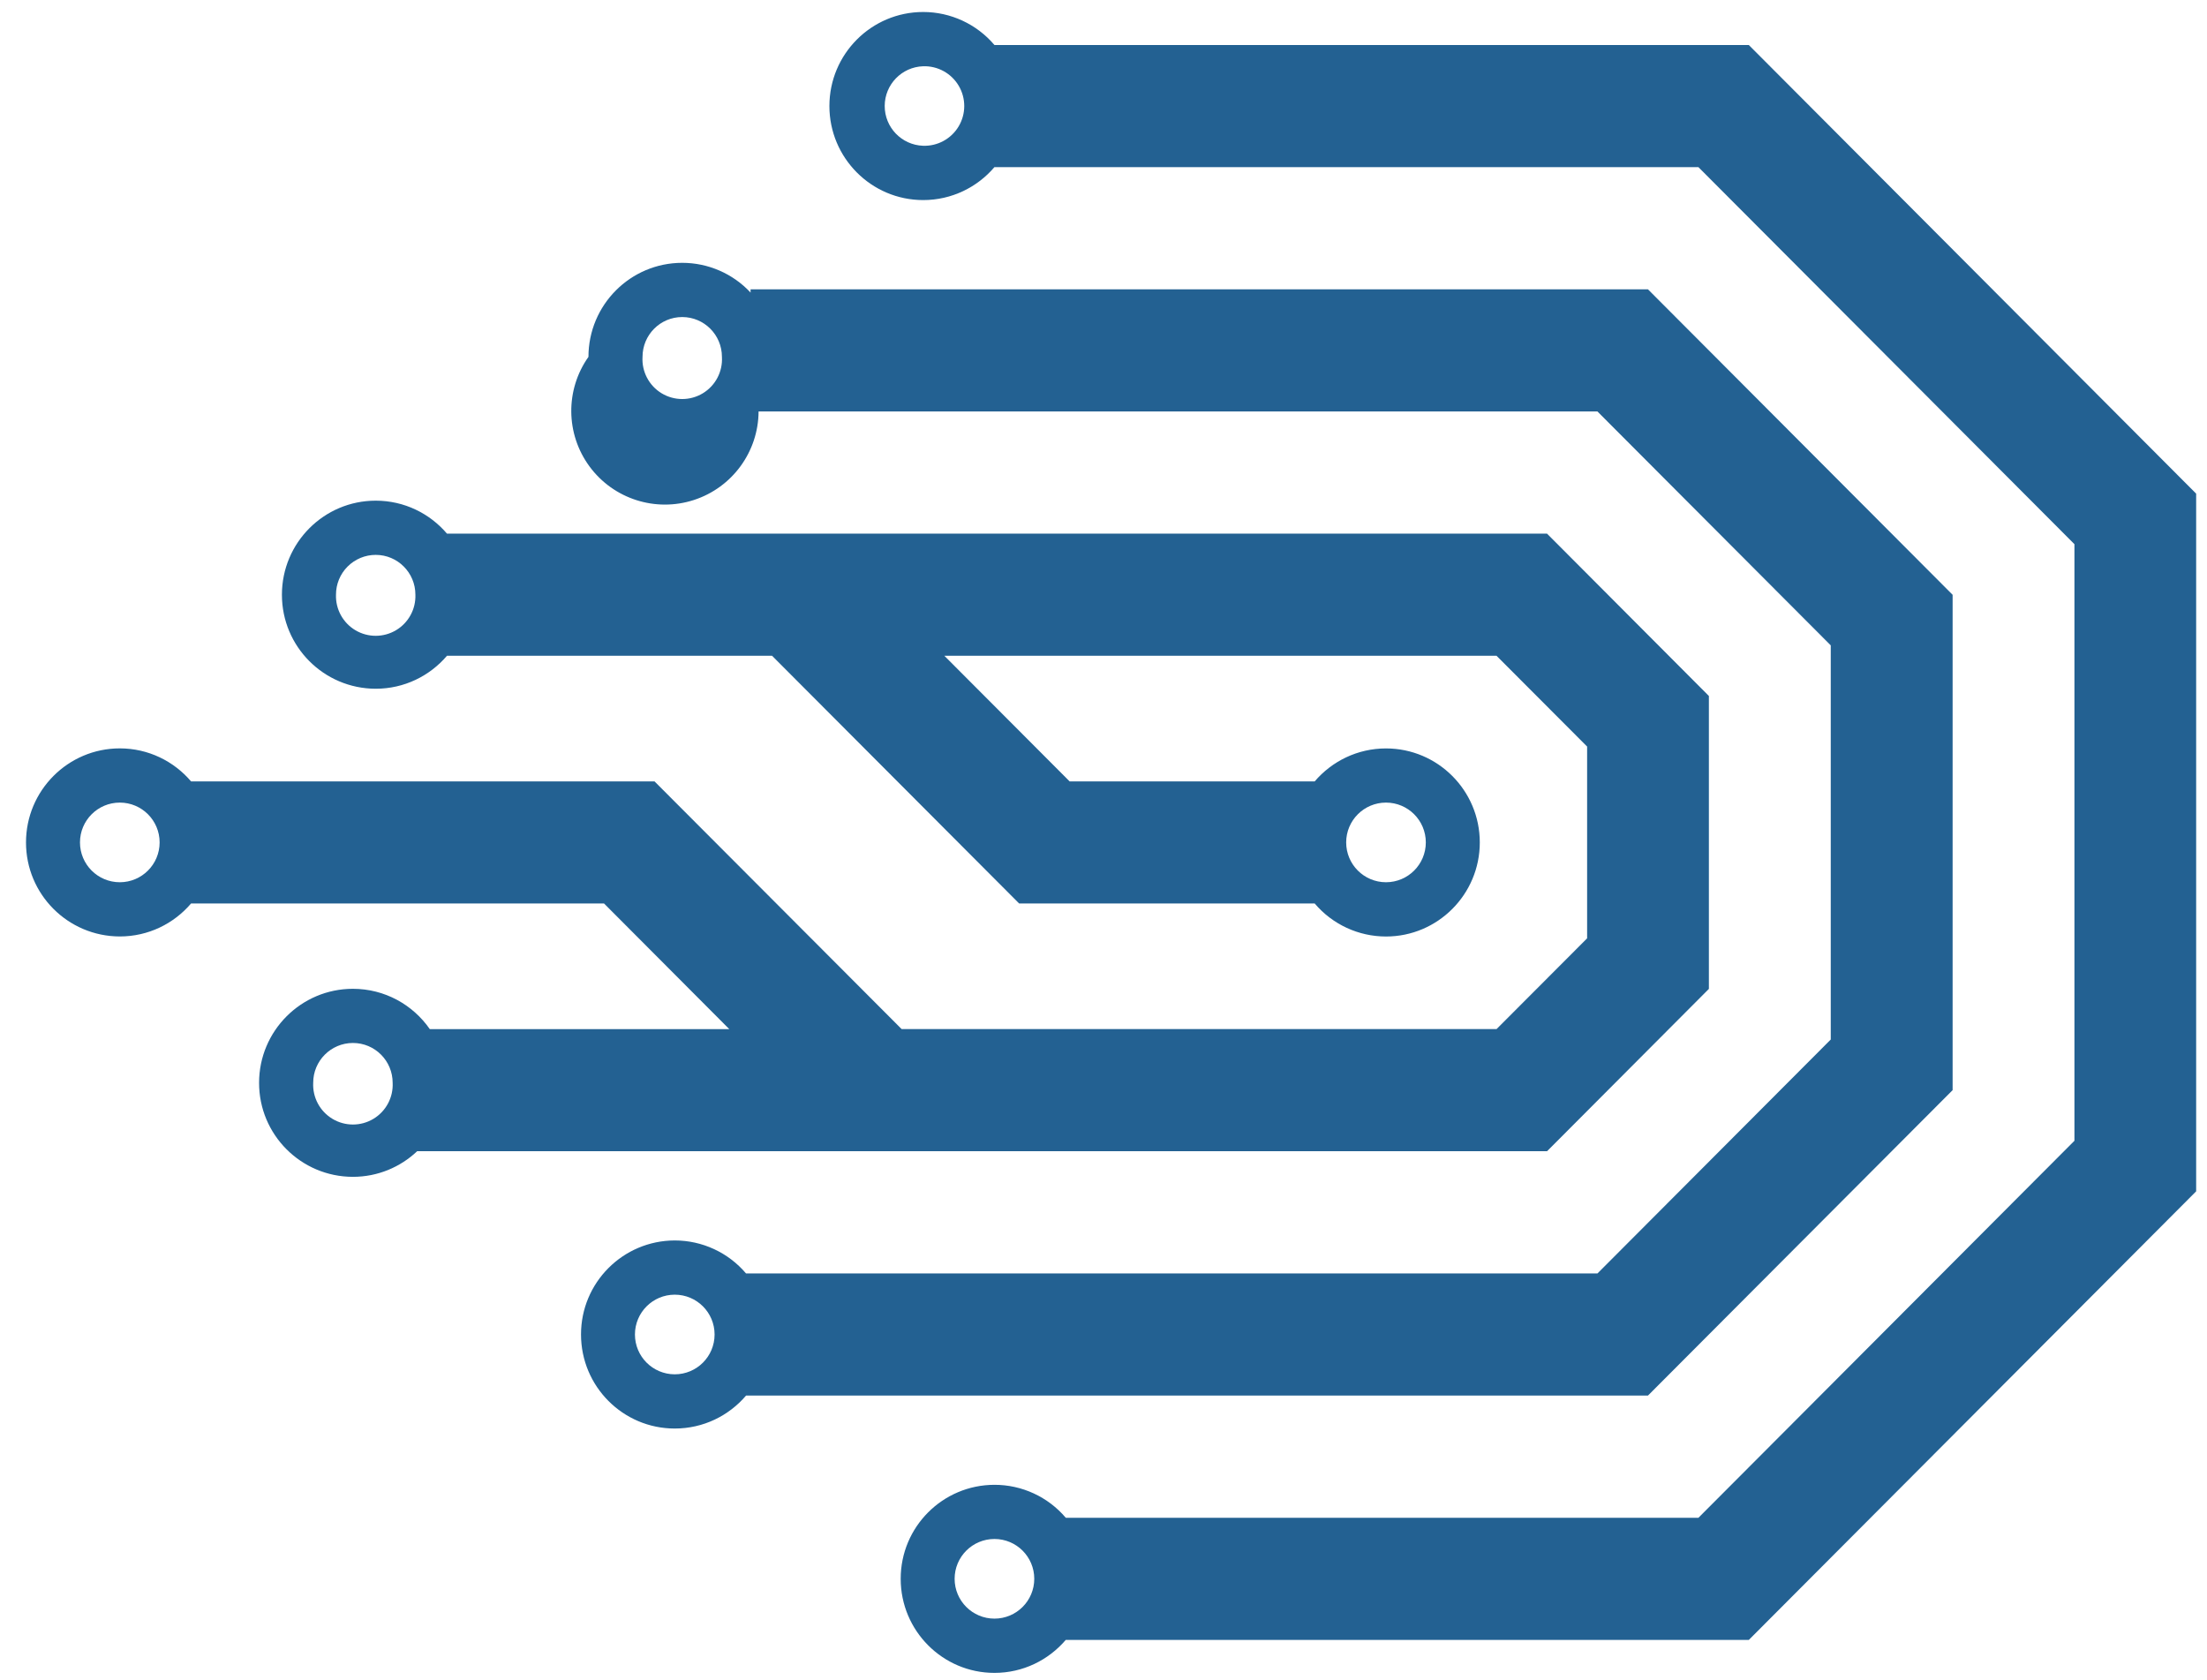
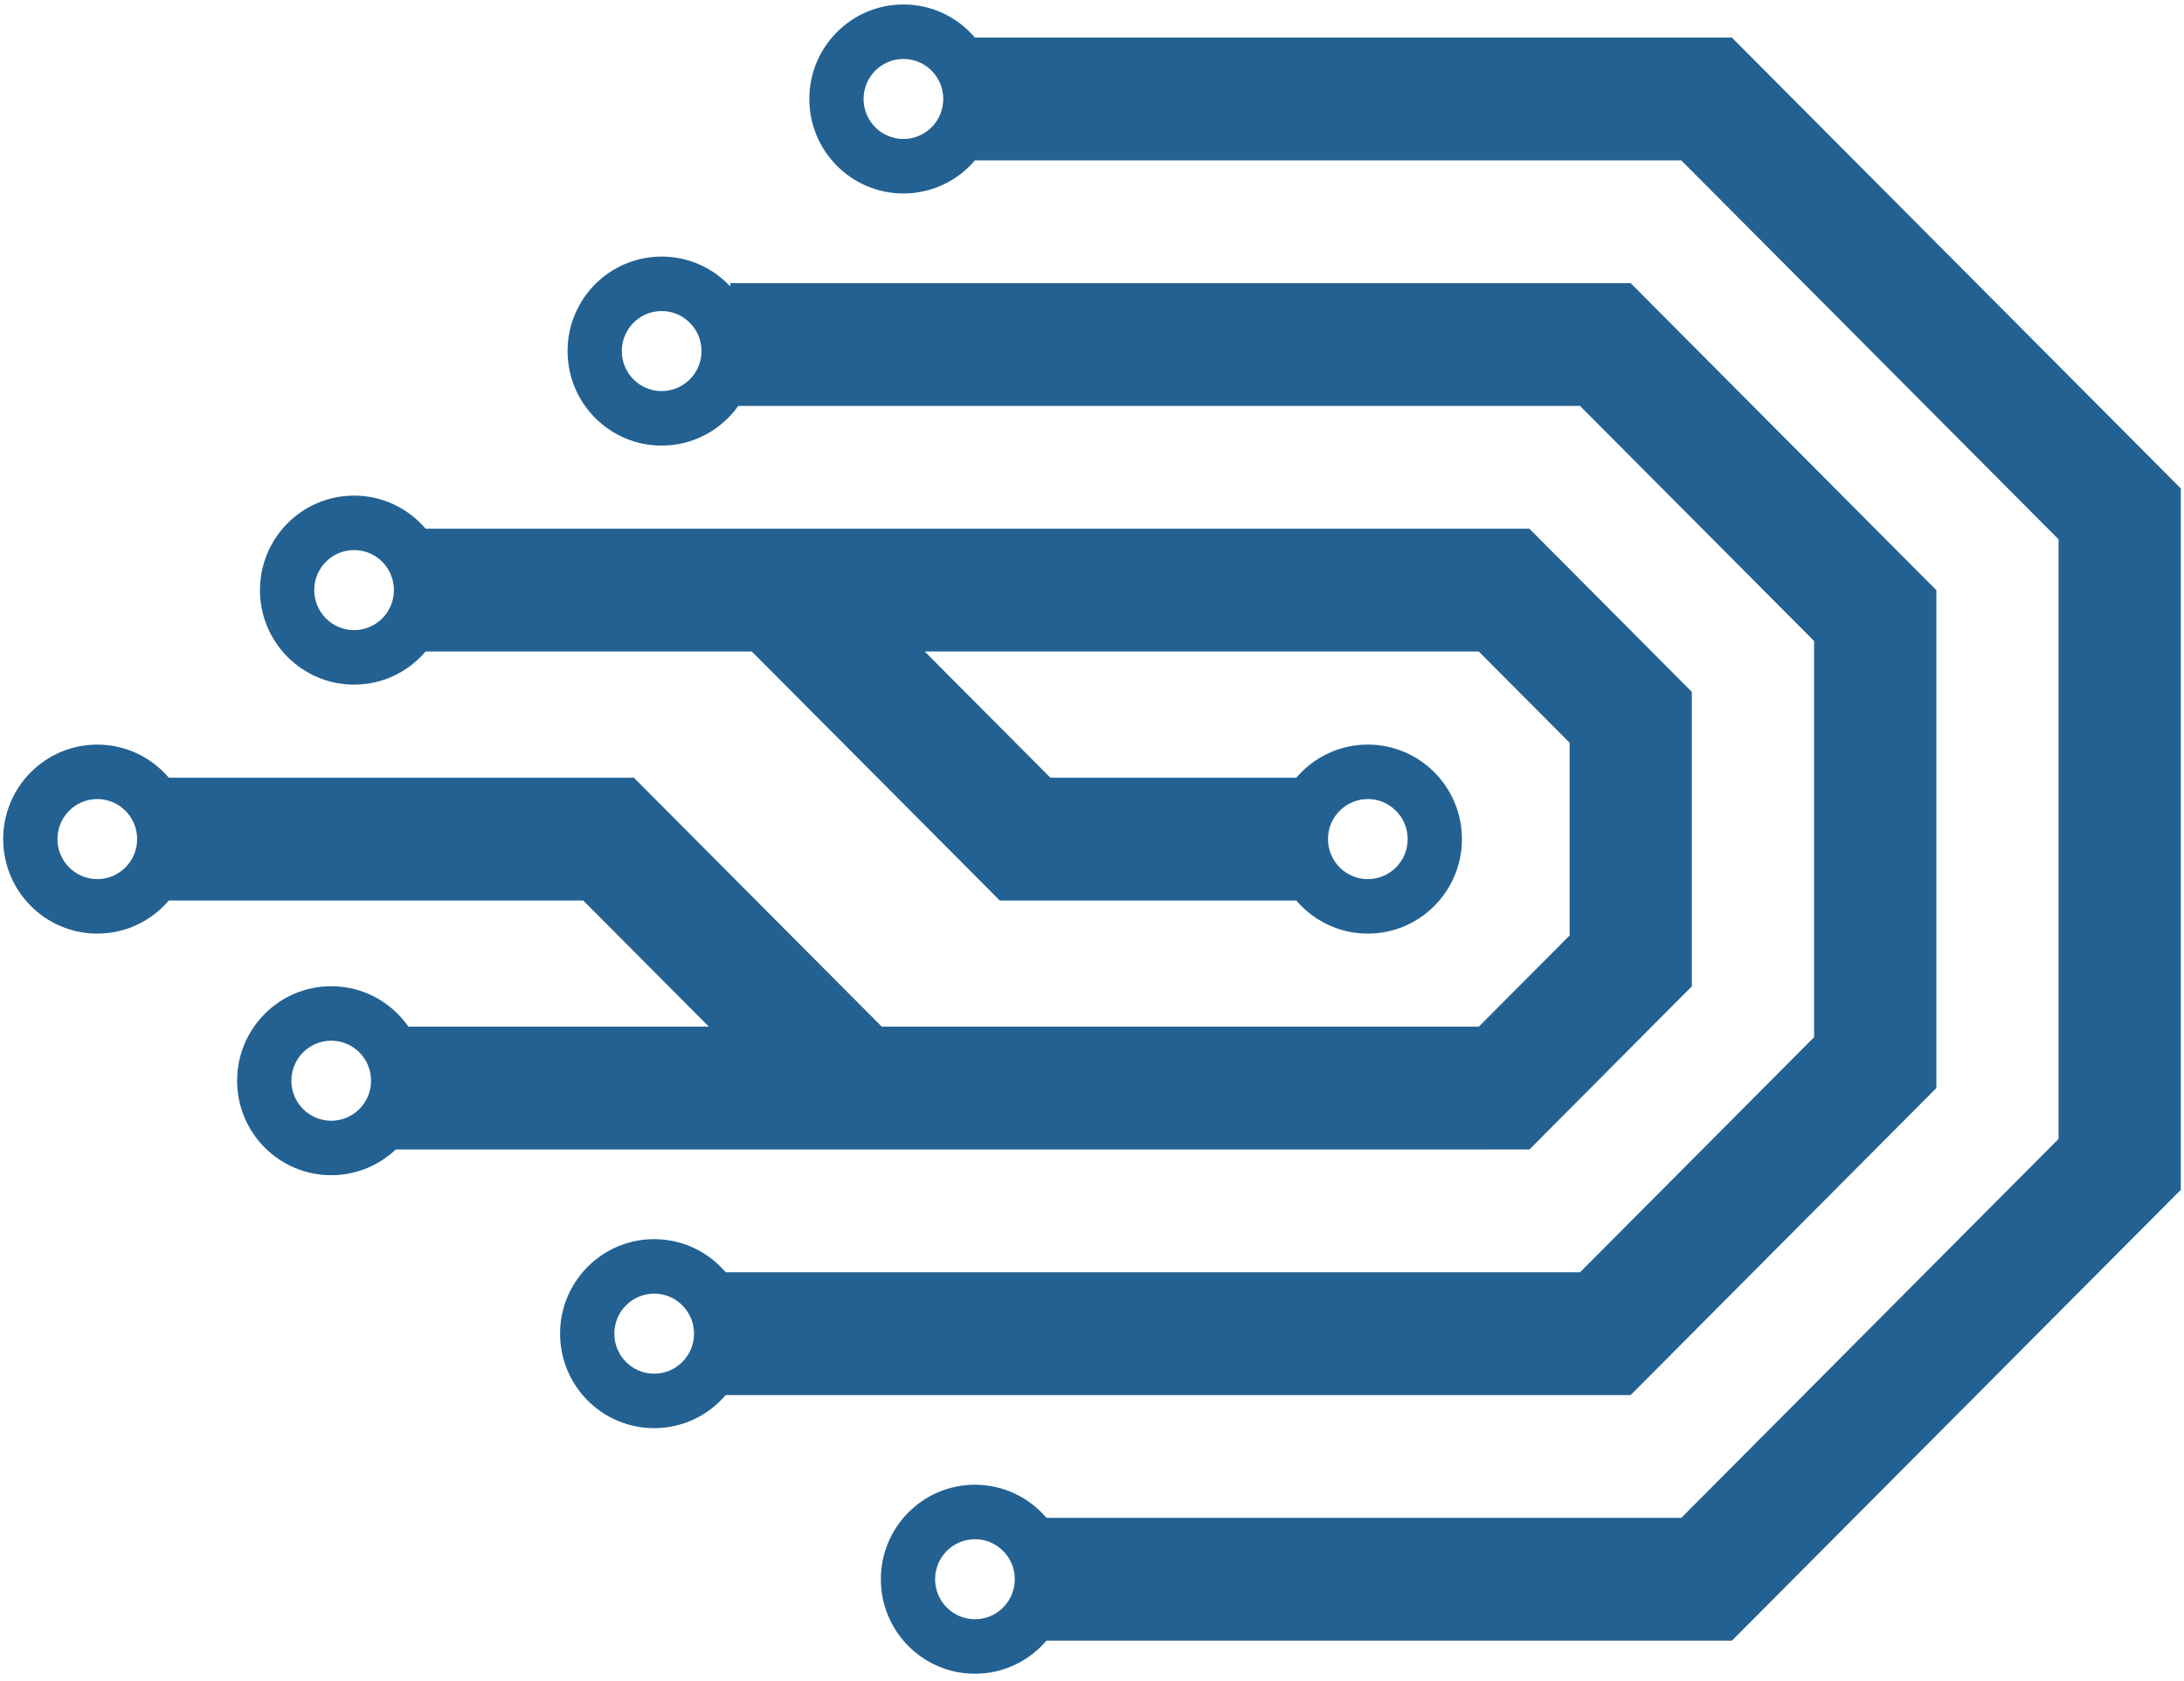
- <svg xmlns="http://www.w3.org/2000/svg" width="46" height="35">
-   <g fill="#236192" fill-rule="evenodd">
-     <path d="M20.727 32.076a.829.829 0 0 1 0 1.66.829.829 0 1 1 0-1.66M19.242 1.381a.829.829 0 1 1-.004 1.657.829.829 0 0 1 .004-1.657m1.485 2.103H35.4l7.837 7.858v12.434l-7.837 7.858H22.214a1.948 1.948 0 0 0-1.487-.687 1.957 1.957 0 0 0-1.954 1.96c0 1.081.875 1.96 1.954 1.96.595 0 1.127-.267 1.486-.687H36.45l9.324-9.35V10.289L36.45.938H20.727A1.948 1.948 0 0 0 19.242.25c-1.08 0-1.955.878-1.955 1.96 0 1.082.876 1.96 1.955 1.96.594 0 1.127-.267 1.485-.687" />
-     <path d="M14.064 26.984a.829.829 0 0 1 0 1.66.829.829 0 1 1 0-1.66zm.155-20.376c.458 0 .828.372.828.83a.829.829 0 1 1-1.655 0c0-.458.37-.83.827-.83zm20.129-.578H15.644v.068a1.946 1.946 0 0 0-1.425-.62c-1.079 0-1.954.878-1.954 1.96a1.952 1.952 0 1 0 3.546 1.138h17.484l4.863 4.875v8.215l-4.862 4.875H15.549a1.948 1.948 0 0 0-1.485-.687 1.958 1.958 0 0 0-1.954 1.96c0 1.082.875 1.96 1.954 1.96.595 0 1.127-.266 1.486-.687H34.348l6.35-6.366V12.397l-6.35-6.367z" />
-     <path d="M2.497 16.728a.829.829 0 0 0 0 1.66.829.829 0 1 0 0-1.66zm4.859 5.01a.829.829 0 0 0-.828.83.829.829 0 1 0 1.656 0c0-.458-.37-.83-.828-.83zm.475-10.173a.828.828 0 0 0-.828.83.828.828 0 1 0 1.655 0c0-.459-.37-.83-.827-.83zm21.057 5.163a.829.829 0 0 0 0 1.66.829.829 0 1 0 0-1.66zm2.54 7.266H8.695c-.35.331-.821.534-1.34.534a1.957 1.957 0 0 1-1.955-1.96c0-1.081.876-1.959 1.955-1.959.664 0 1.25.332 1.603.84h6.242l-2.61-2.618H3.982c-.358.42-.89.687-1.485.687a1.958 1.958 0 0 1-1.955-1.96c0-1.081.876-1.96 1.955-1.96.594 0 1.127.267 1.485.688h9.66l5.15 5.162h12.401l1.887-1.891V15.56l-1.888-1.892H19.683l2.611 2.618h5.108c.359-.42.892-.687 1.486-.687 1.079 0 1.955.878 1.955 1.96 0 1.081-.876 1.96-1.955 1.96a1.948 1.948 0 0 1-1.486-.688h-6.16l-5.15-5.163H9.316c-.358.42-.89.687-1.485.687a1.958 1.958 0 0 1-1.955-1.96c0-1.082.876-1.96 1.955-1.96.595 0 1.127.267 1.485.687h22.928l3.374 3.384V20.611l-3.373 3.383h-.818z" />
+ <svg xmlns="http://www.w3.org/2000/svg" width="286px" height="220px" viewBox="0 0 286 220" version="1.1">
+   <defs />
+   <g id="Page-1" stroke="none" stroke-width="1" fill="none" fill-rule="evenodd">
+     <g id="Projects-Copy" transform="translate(-562, -436)" fill="#236192">
+       <g id="DDEV" transform="translate(562, 436)">
+         <g id="DDEV-Check">
+           <g id="Icon">
+             <path d="M127.673,201.539 C130.552,201.539 132.888,203.888 132.888,206.779 C132.888,209.674 130.552,212.02 127.673,212.02 C124.791,212.02 122.455,209.674 122.455,206.779 C122.455,203.888 124.791,201.539 127.673,201.539 M118.308,7.717 C121.187,7.717 123.522,10.066 123.522,12.957 C123.522,15.852 121.187,18.198 118.308,18.198 C115.425,18.198 113.086,15.852 113.086,12.957 C113.086,10.066 115.425,7.717 118.308,7.717 M127.673,20.996 L151.831,20.996 L220.167,20.996 L269.573,70.618 L269.573,149.126 L220.17,198.744 L161.067,198.744 L137.039,198.744 C134.779,196.089 131.421,194.407 127.67,194.407 C120.869,194.407 115.35,199.949 115.35,206.779 C115.35,213.613 120.869,219.155 127.67,219.155 C131.421,219.155 134.775,217.473 137.036,214.822 L151.831,214.822 L225.152,214.822 L226.8,214.822 L285.583,155.788 L285.583,152.646 L285.583,63.959 L226.794,4.922 L224.126,4.922 L151.831,4.922 L127.673,4.922 C125.413,2.267 122.052,0.585 118.308,0.585 C111.503,0.585 105.984,6.127 105.984,12.957 C105.984,19.791 111.503,25.334 118.308,25.334 C122.052,25.334 125.413,23.651 127.673,20.996" id="Fill-27" />
+             <path d="M85.666,169.385 C88.549,169.385 90.884,171.734 90.884,174.626 C90.884,177.521 88.549,179.866 85.666,179.866 C82.784,179.866 80.448,177.521 80.448,174.626 C80.448,171.734 82.784,169.385 85.666,169.385 Z M86.644,40.727 C89.527,40.727 91.862,43.073 91.862,45.968 C91.862,48.862 89.527,51.208 86.644,51.208 C83.762,51.208 81.426,48.862 81.426,45.968 C81.426,43.073 83.762,40.727 86.644,40.727 Z M213.54,37.073 L95.627,37.073 L95.627,37.503 C93.38,35.099 90.187,33.595 86.644,33.595 C79.84,33.595 74.324,39.134 74.324,45.968 C74.324,52.801 79.84,58.344 86.644,58.344 C90.782,58.344 94.44,56.294 96.68,53.151 L206.906,53.151 L237.561,83.934 L237.561,135.804 L206.91,166.587 L95.028,166.587 C92.772,163.936 89.414,162.25 85.663,162.25 C78.862,162.25 73.343,167.792 73.343,174.626 C73.343,181.459 78.862,186.998 85.663,186.998 C89.414,186.998 92.772,185.319 95.032,182.665 L213.536,182.665 L213.54,182.665 L213.543,182.665 L213.543,182.661 L253.57,142.466 L253.57,137.463 L253.57,82.327 L253.57,77.279 L213.54,37.077 L213.54,37.073 Z" id="Fill-29" />
+             <path d="M12.741,104.627 C9.858,104.627 7.523,106.976 7.523,109.868 C7.523,112.763 9.858,115.108 12.741,115.108 C15.624,115.108 17.959,112.763 17.959,109.868 C17.959,106.976 15.624,104.627 12.741,104.627 Z M43.375,136.265 C40.492,136.265 38.157,138.61 38.157,141.505 C38.157,144.4 40.492,146.745 43.375,146.745 C46.258,146.745 48.593,144.4 48.593,141.505 C48.593,138.61 46.258,136.265 43.375,136.265 Z M46.367,72.025 C43.484,72.025 41.152,74.37 41.152,77.265 C41.152,80.16 43.484,82.506 46.367,82.506 C49.249,82.506 51.585,80.16 51.585,77.265 C51.585,74.37 49.249,72.025 46.367,72.025 Z M179.12,104.627 C176.237,104.627 173.902,106.976 173.902,109.868 C173.902,112.763 176.237,115.108 179.12,115.108 C182.002,115.108 184.338,112.763 184.338,109.868 C184.338,106.976 182.002,104.627 179.12,104.627 Z M195.129,150.506 L195.129,150.509 L51.824,150.509 C49.619,152.597 46.644,153.878 43.375,153.878 C36.57,153.878 31.052,148.339 31.052,141.505 C31.052,134.675 36.57,129.132 43.375,129.132 C47.56,129.132 51.257,131.227 53.483,134.431 L92.833,134.431 L76.375,117.907 L22.107,117.907 C19.846,120.561 16.489,122.244 12.741,122.244 C5.94,122.244 0.418,116.701 0.418,109.868 C0.418,103.037 5.94,97.495 12.741,97.495 C16.489,97.495 19.846,99.178 22.107,101.832 L83.009,101.832 L115.475,134.431 L193.652,134.431 L205.545,122.488 L205.545,97.251 L193.645,85.304 L121.09,85.304 L137.551,101.832 L169.754,101.832 C172.014,99.178 175.372,97.495 179.12,97.495 C185.921,97.495 191.443,103.037 191.443,109.868 C191.443,116.701 185.921,122.244 179.12,122.244 C175.372,122.244 172.014,120.561 169.754,117.907 L130.921,117.907 L98.451,85.304 L55.733,85.304 C53.472,87.959 50.118,89.641 46.367,89.641 C39.566,89.641 34.044,84.099 34.044,77.265 C34.044,70.432 39.566,64.893 46.367,64.893 C50.118,64.893 53.472,66.575 55.733,69.226 L200.033,69.226 L200.033,69.23 L200.279,69.23 L221.551,90.596 L221.551,106.413 L221.551,113.326 L221.551,123.94 L221.551,129.146 L200.286,150.506 L195.129,150.506 Z" id="Fill-31" />
+           </g>
+         </g>
+       </g>
+     </g>
  </g>
</svg>
